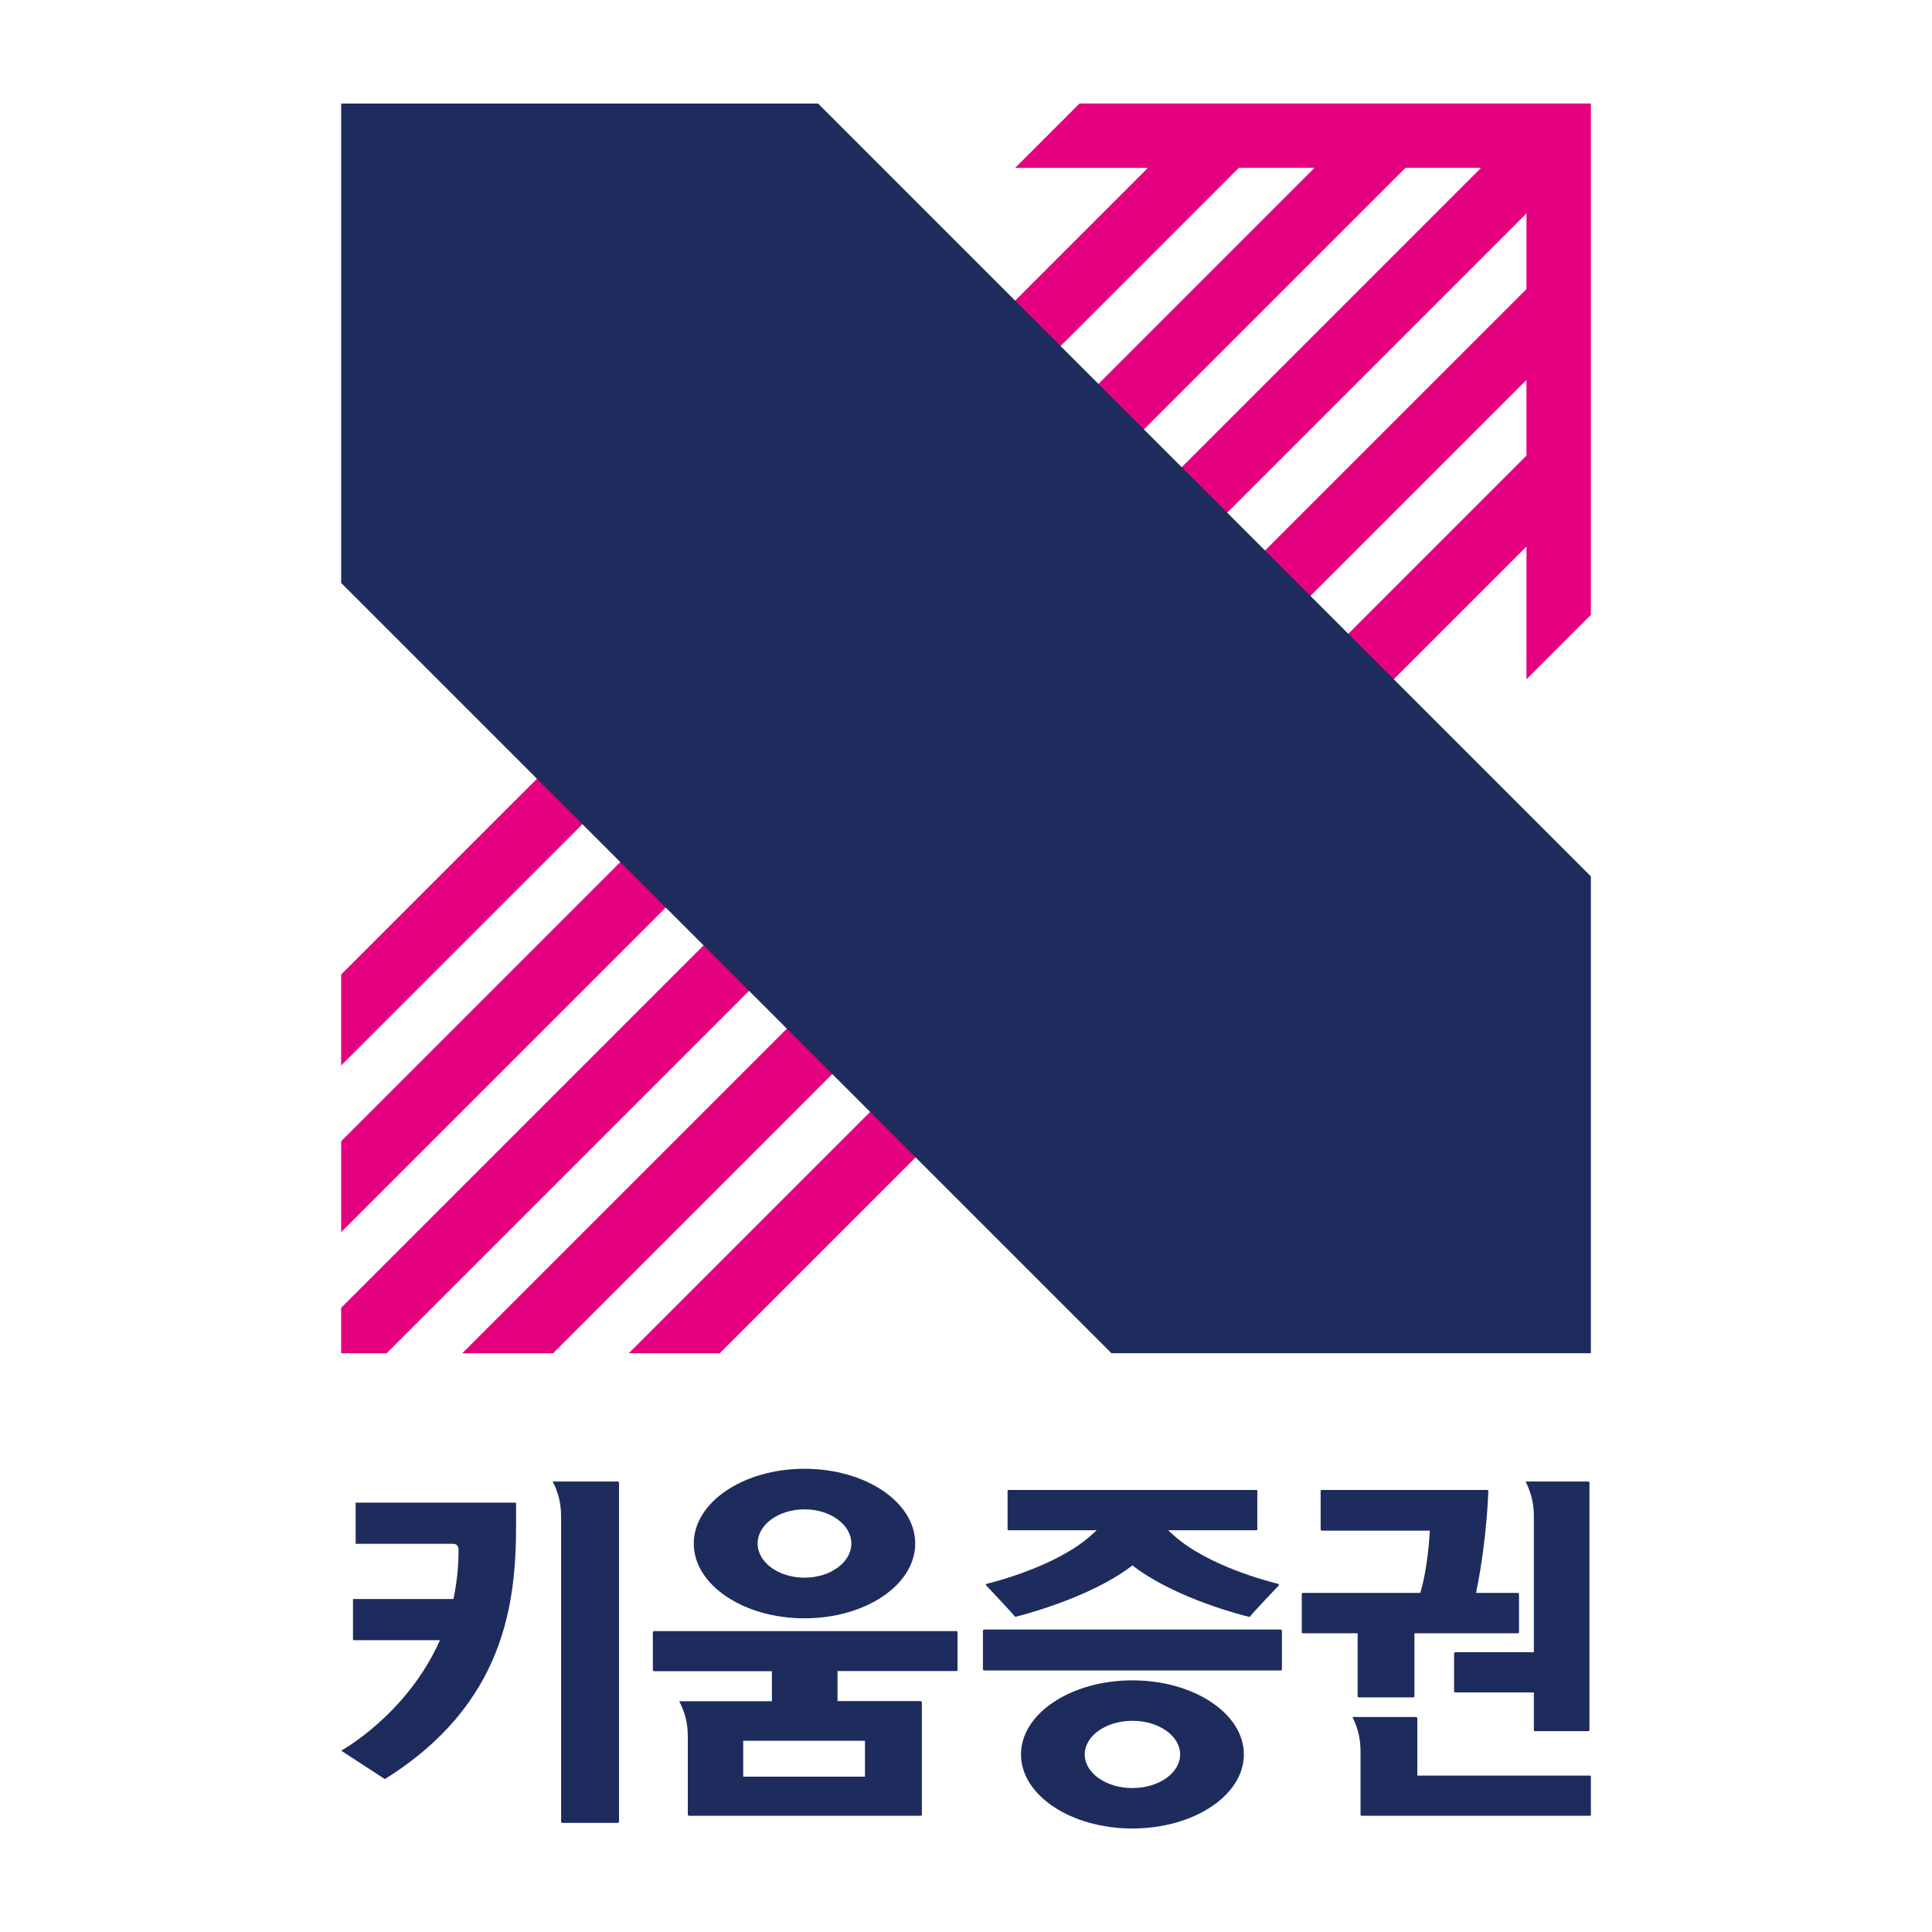
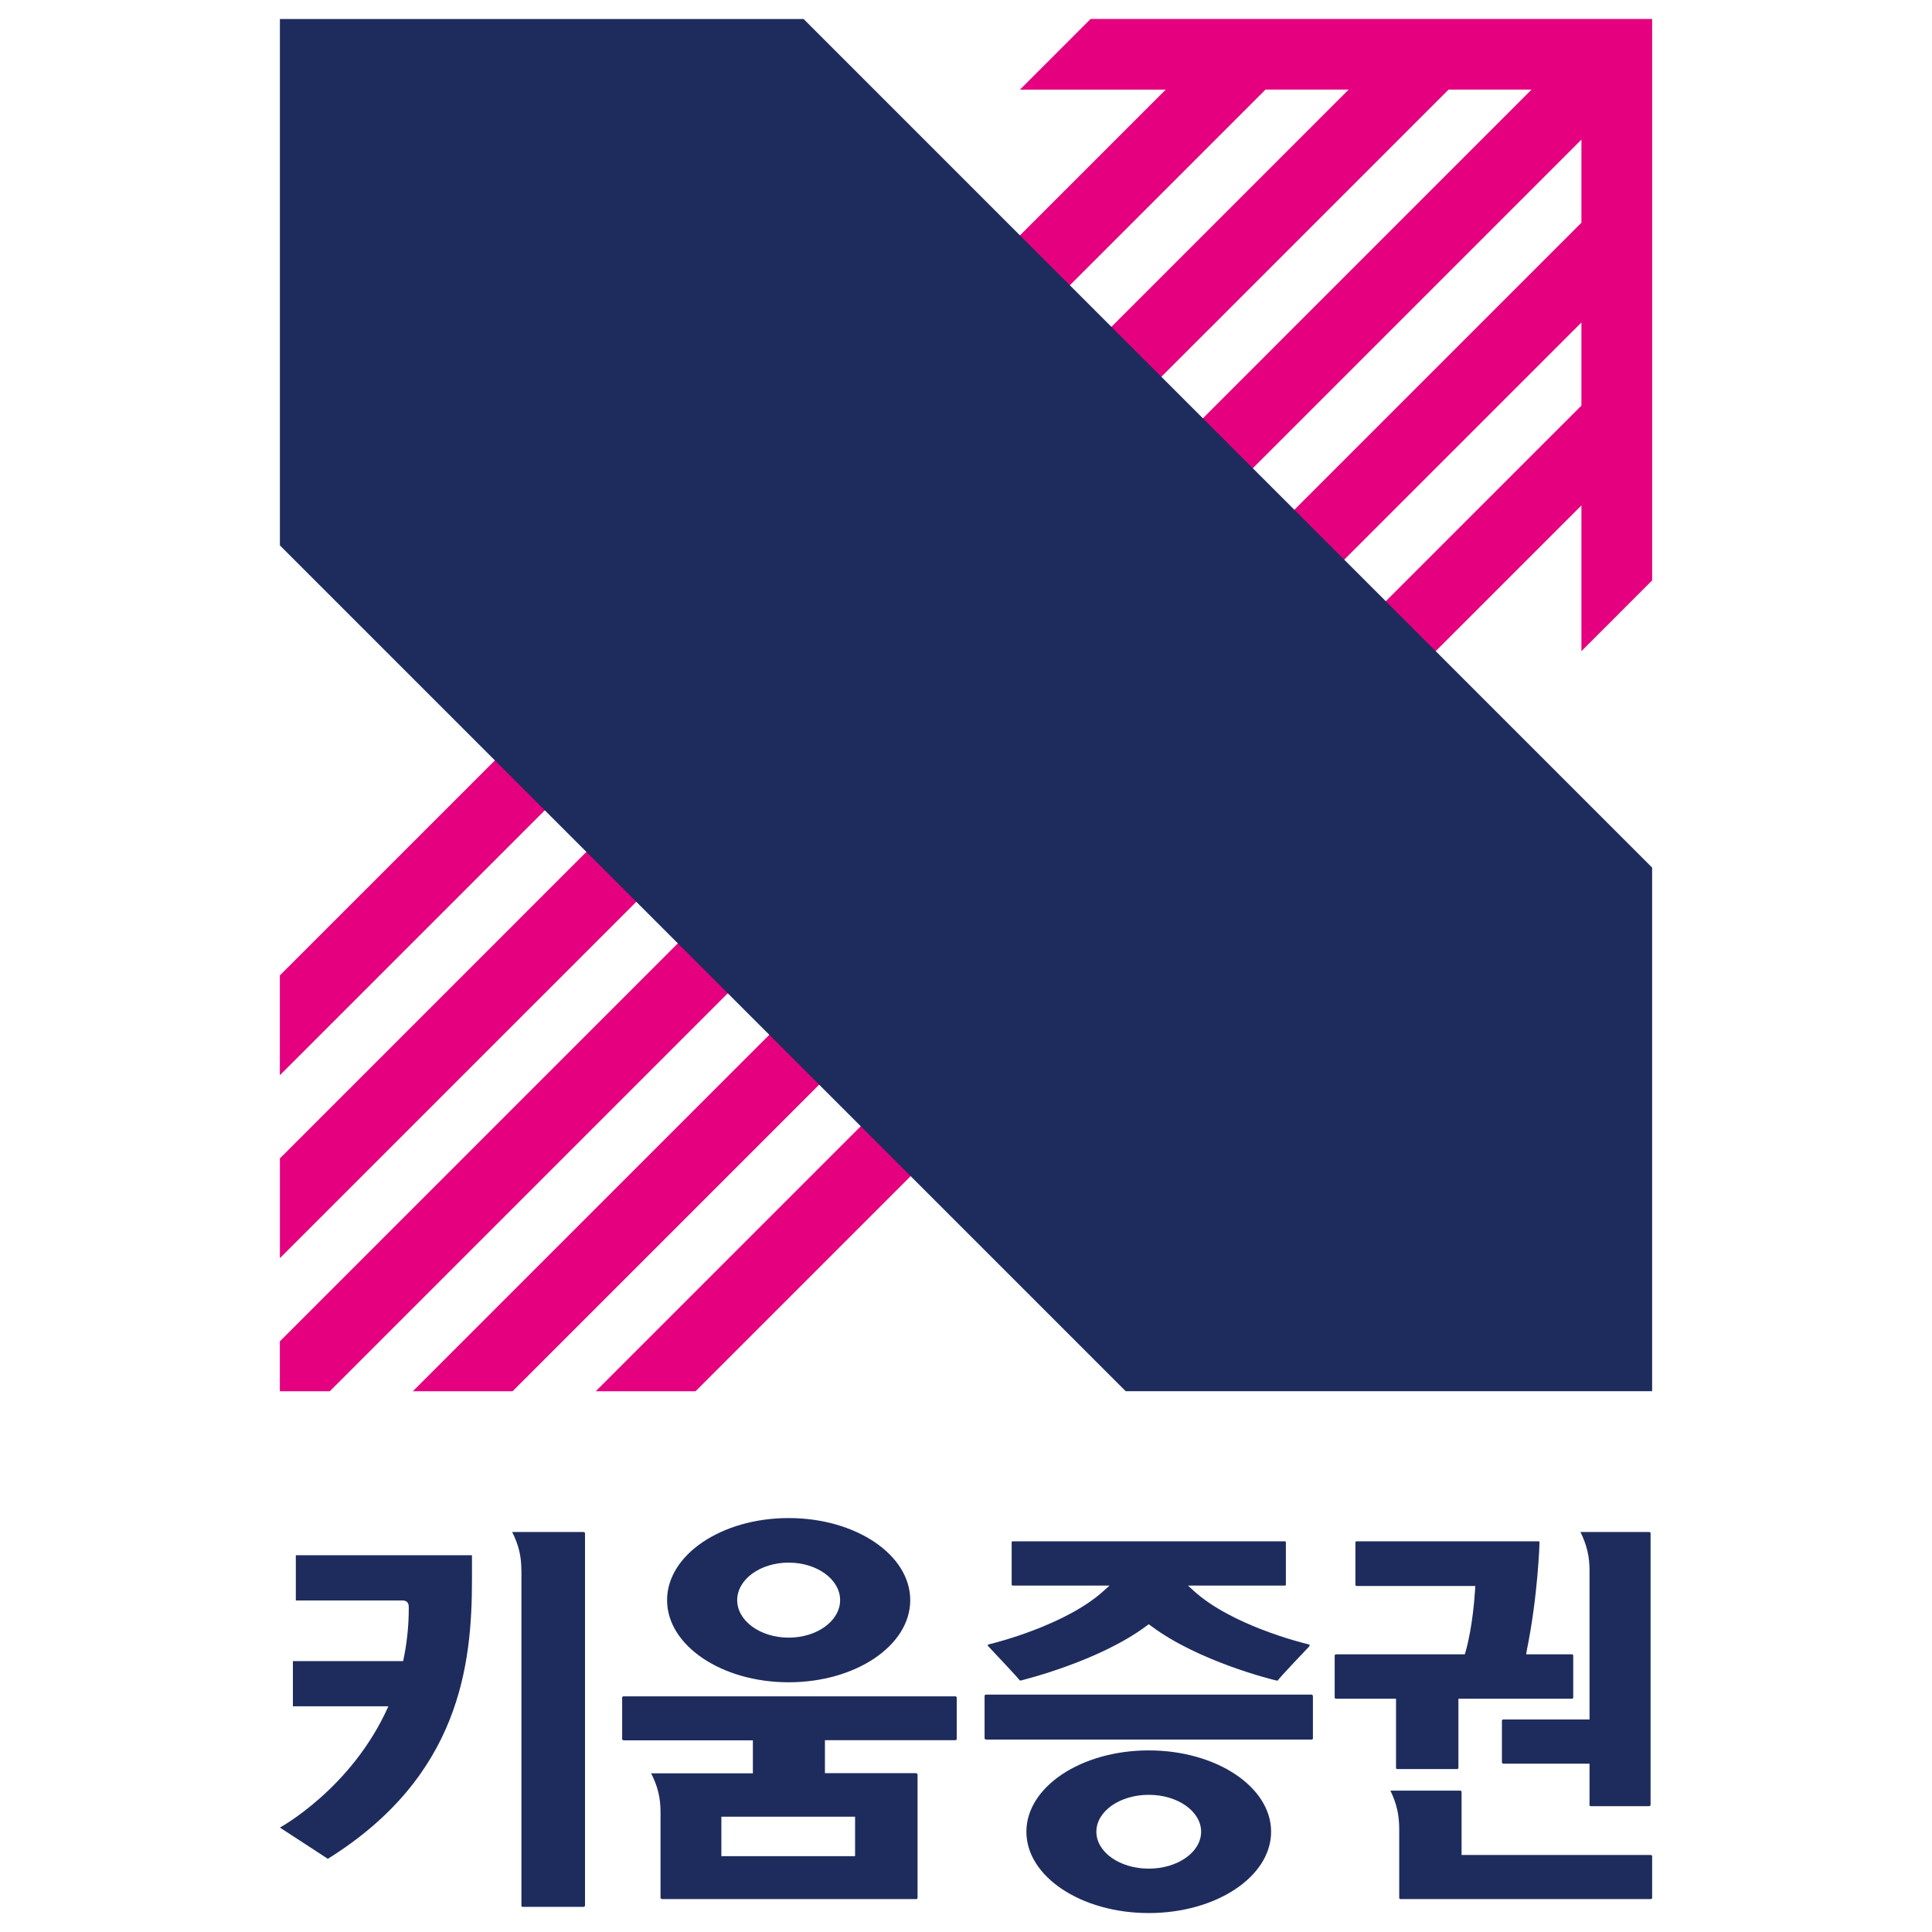
- <svg xmlns="http://www.w3.org/2000/svg" viewBox="-197.752 -60 1120 1120" preserveAspectRatio="xMidYMid meet" id="Layer_2" version="1.1">
+ <svg xmlns="http://www.w3.org/2000/svg" viewBox="-147.752 -10 1020 1020" preserveAspectRatio="xMidYMid meet" id="Layer_2" version="1.1">
  <defs id="defs1">
    <style>.cls-3{fill:#1e2c5d}</style>
  </defs>
  <g id="Layer_1-2">
    <path id="path1" d="M127.51 819.044c0-7.631-1.521-13.523-4.854-20.213h37.626c.434 0 .821.314.821.628v196.773s-.387.507-.821.507h-31.926c-.508 0-.821-.242-.821-.507V819.044Z" class="cls-3" />
    <path id="path2" d="M8.428 811.1v23.86h56.221c3.719 0 3.405 3.091 3.405 4.202 0 9.926-1.111 19.223-2.97 27.821H6.882v23.86h50.401C38.035 934.167.023 954.864.023 954.864l25.309 16.494c69.89-43.566 76.096-102.709 76.096-147.386v-12.896H8.452Z" class="cls-3" />
    <path id="path3" d="M303.684 969.954h-70.59v-20.817h70.59zm52.792-84.38H181.582c-.507 0-.869.242-.869.556v22.193s.386.483.869.483h68.151v17.413H196c3.477 6.81 4.975 12.823 4.975 20.503v45.353s.434.556.869.556h133.959c.507 0 .87-.242.87-.556v-65.374s-.435-.555-.87-.555h-48.034v-17.412h68.707c.434 0 .869-.242.869-.483v-22.194s-.362-.555-.869-.555z" class="cls-3" />
    <path id="path4" d="M567.834 826.892v-22.677s.242-.483.556-.483h96.092c.314 0 .556.241.556.483s-.749 28.183-6.835 57.694v.314l-.241 1.183h24.319s.555.241.555.507v22.411s-.241.507-.555.507H622.22v36.636s-.241.507-.555.507h-31.83s-.555-.193-.555-.507v-36.636h-31.83s-.555-.193-.555-.507v-22.411s.241-.507.555-.507h68.127l.314-.99c.942-3.115 3.96-14.659 5.144-33.351l.072-1.739H568.39s-.556-.241-.556-.507z" class="cls-3" />
    <path id="path5" d="M590.972 992.077v-36.298c0-7.631-1.377-13.62-4.661-20.406h36.78c.434 0 .797.241.797.627v33.327h99.811c.435 0 .797.314.797.628v22.049c0 .362-.362.628-.797.628H591.72c-.435 0-.797-.314-.797-.628l.073.073z" class="cls-3" />
    <path id="path6" d="M722.878 798.831c.434 0 .796.314.796.555v143.692s-.362.507-.796.507h-30.622c-.508 0-.821-.241-.821-.507v-21.952h-45.451c-.434 0-.796-.314-.796-.628v-22.073c0-.314.362-.628.796-.628h45.451v-78.68c0-7.656-1.498-13.548-4.782-20.286z" class="cls-3" />
    <path id="path7" d="M268.618 814.986c-15.021 0-27.169 8.887-27.169 19.803s12.148 19.803 27.169 19.803 27.169-8.887 27.169-19.803-12.148-19.803-27.169-19.803m64.19 19.827c0 23.957-28.786 43.349-64.19 43.349s-64.19-19.441-64.19-43.349 28.714-43.349 64.19-43.349 64.19 19.368 64.19 43.349" class="cls-3" />
    <path id="path8" d="M386.35 826.674v-22.508s.193-.434.434-.434h143.909s.435.193.435.434v22.508s-.193.435-.435.435h-51.246l3.043 2.777c19.779 18.016 56.463 27.265 60.616 28.255.314.121.628.314.677.363l-.387.796s-15.866 16.592-16.615 18.016c0 0-.072 0-.797-.12-1.618-.363-40.885-9.926-66.074-28.811l-1.183-.869-1.183.869c-24.947 18.619-64.577 28.376-66.244 28.811-.507.072-.555.072-.869-.242-.121-.241-.628-1.038-16.615-18.016.121.121-.121-.434-.121-.434 0-.121.363-.314.628-.363 4.154-.99 40.934-10.36 60.616-28.255l3.091-2.777h-51.246s-.434-.193-.434-.435" class="cls-3" />
    <path id="path9" d="M544.603 908.397c.435 0 .797-.265.797-.507v-22.652s-.362-.58-.797-.58H372.922c-.507 0-.869.314-.869.58v22.652s.362.507.869.507z" class="cls-3" />
    <path id="path10" d="M458.728 937.573c-15.287 0-27.652 8.718-27.652 19.489s12.365 19.489 27.652 19.489 27.651-8.718 27.651-19.489-12.364-19.489-27.651-19.489m64.601 19.489c0 23.691-28.956 42.938-64.601 42.938s-64.601-19.247-64.601-42.938 28.956-42.938 64.601-42.938 64.601 19.247 64.601 42.938" class="cls-3" />
    <path id="path11" d="M724.495 0H428.056L390.72 37.336h76.966L0 504.973v52.695L520.357 37.312h43.904L.024 601.573v52.67l616.98-616.932h43.832L0 698.172v26.347h26.347L687.159 63.707v43.881L70.228 724.495h52.646l564.285-564.237v43.881l-520.38 520.356h52.695l467.685-467.661v76.941l37.336-37.336z" style="fill:#e4007f" />
    <path id="path12" d="M.023 0v277.941l446.531 446.53h277.94V448.052L276.491.024H.023Z" class="cls-3" />
  </g>
</svg>
